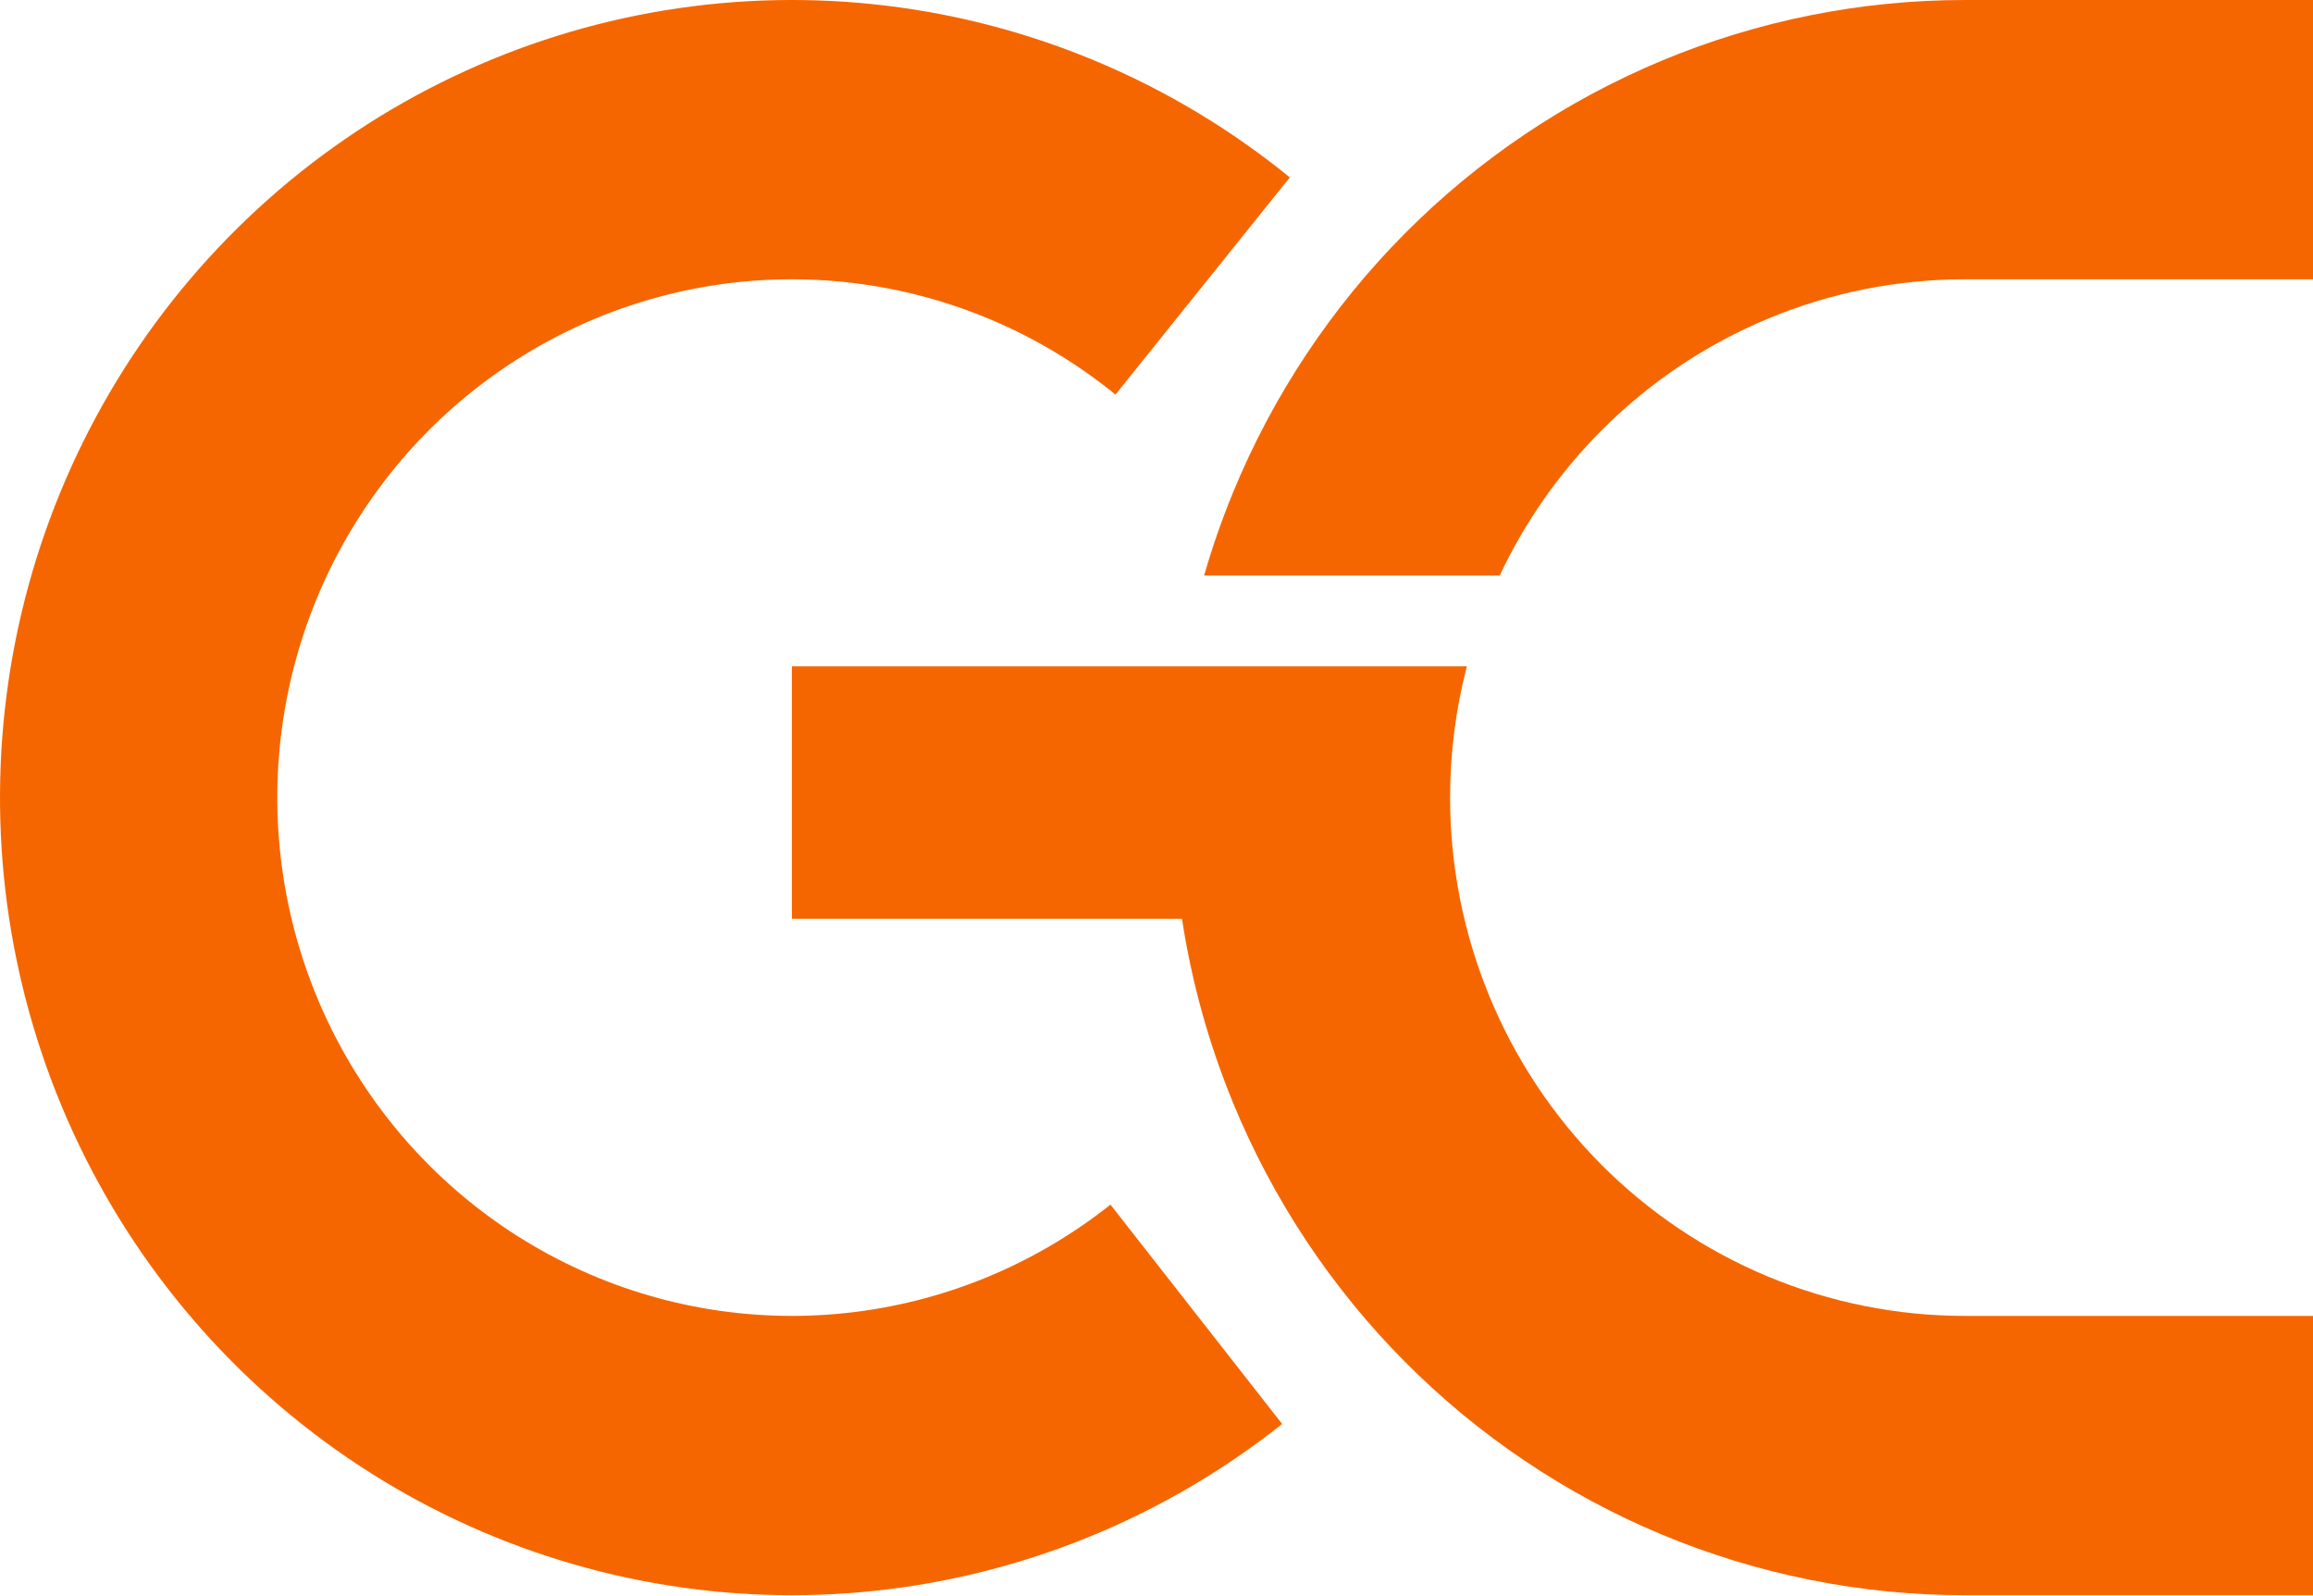
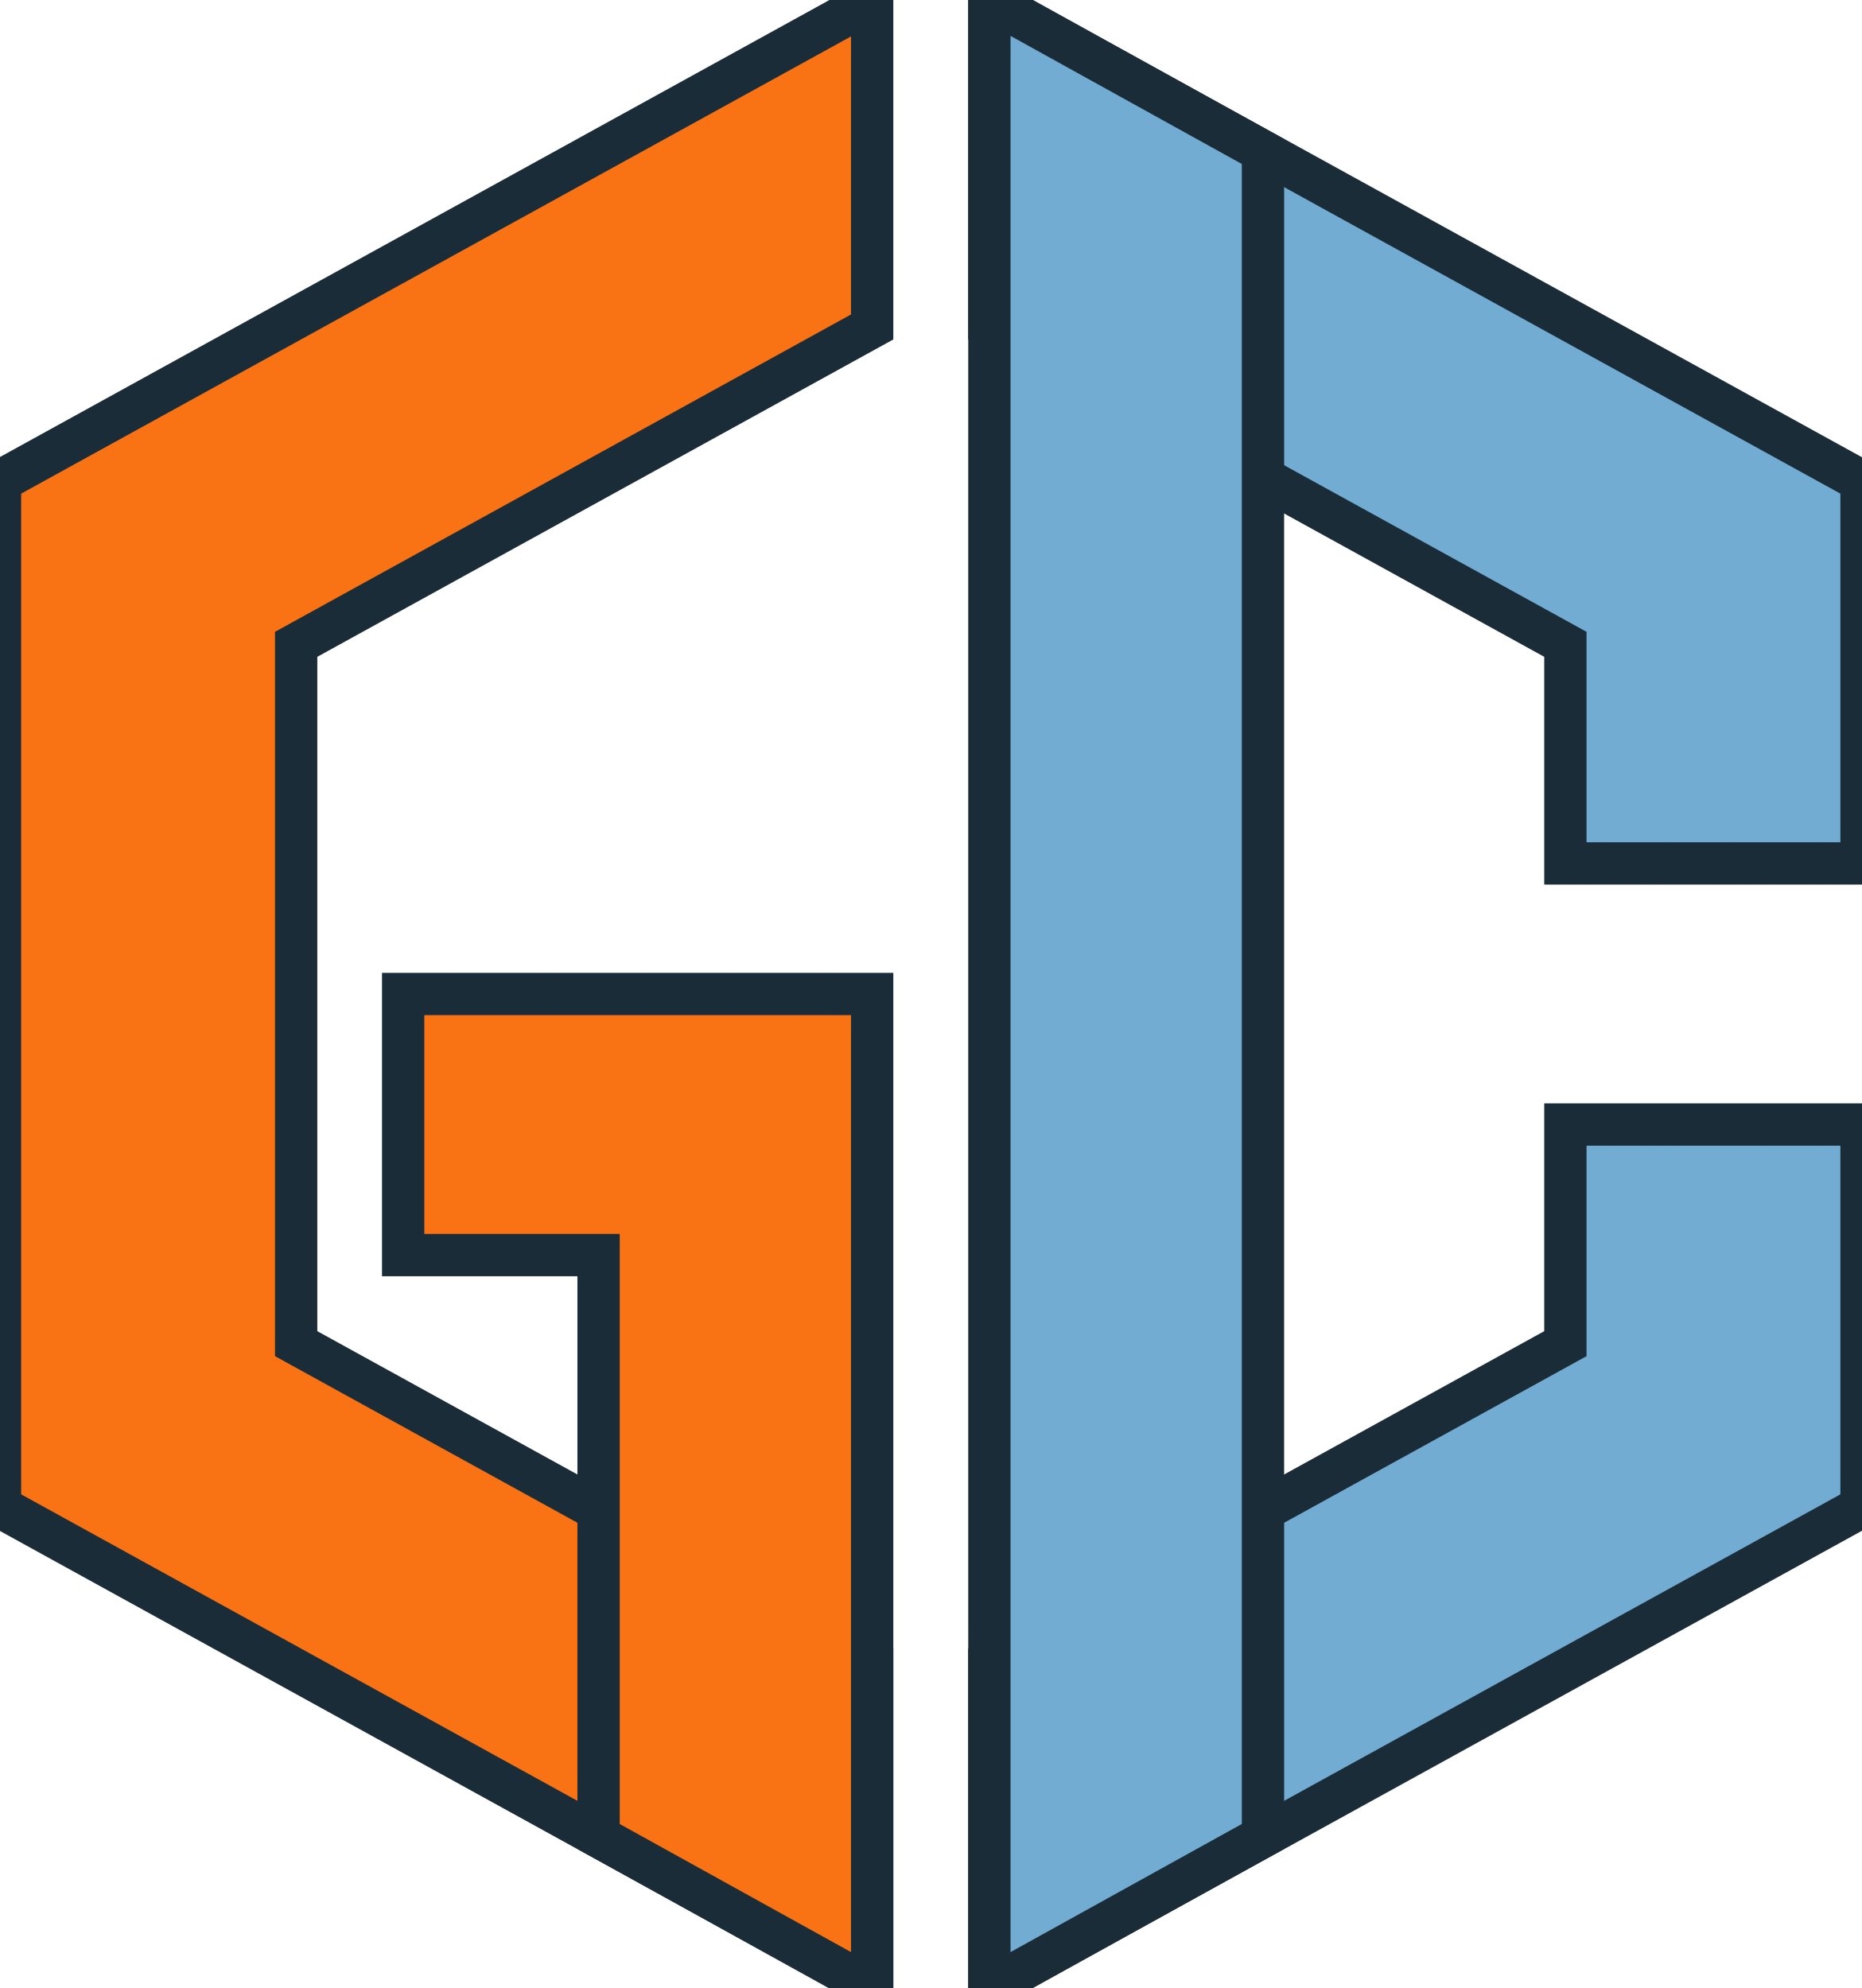
- <svg xmlns="http://www.w3.org/2000/svg" width="116" height="80" viewBox="0 0 116 80" fill="#F56600">
-   <g>
-     <path d="M64.686 8.897C58.872 4.162 51.848 1.175 44.423 0.282C36.998 -0.611 29.474 0.626 22.716 3.849C15.958 7.073 10.241 12.152 6.222 18.504C2.204 24.855 0.047 32.22 0.001 39.752C-0.046 47.283 2.02 54.675 5.96 61.076C9.9 67.477 15.554 72.628 22.272 75.936C28.99 79.243 36.498 80.574 43.934 79.773C51.369 78.973 58.429 76.075 64.301 71.412L55.691 60.413C51.876 63.443 47.288 65.326 42.456 65.846C37.624 66.366 32.745 65.502 28.38 63.352C24.014 61.203 20.34 57.855 17.78 53.696C15.219 49.536 13.877 44.733 13.907 39.839C13.937 34.945 15.339 30.159 17.95 26.031C20.561 21.904 24.277 18.603 28.668 16.508C33.06 14.413 37.949 13.61 42.774 14.19C47.599 14.771 52.163 16.711 55.942 19.789L64.686 8.897Z" />
-     <path d="M83.333 3.045C88.151 1.035 93.316 1.99822e-05 98.531 1.99822e-05H116V14.007H98.531C95.142 14.007 91.786 14.679 88.655 15.985C85.524 17.292 82.679 19.206 80.282 21.62C78.192 23.726 76.478 26.176 75.213 28.861H60.388C60.795 27.448 61.279 26.057 61.84 24.693C63.836 19.84 66.761 15.43 70.449 11.716C74.137 8.001 78.515 5.055 83.333 3.045Z" />
-     <path d="M59.278 46.076C59.76 49.238 60.619 52.338 61.84 55.307C63.836 60.16 66.761 64.57 70.449 68.284C74.137 71.999 78.515 74.945 83.333 76.955C88.151 78.965 93.316 80 98.531 80H116V65.993H98.531C95.142 65.993 91.786 65.321 88.655 64.015C85.524 62.708 82.679 60.794 80.282 58.38C77.886 55.966 75.985 53.101 74.688 49.947C73.391 46.794 72.724 43.413 72.724 40C72.724 37.774 73.007 35.562 73.565 33.418H39.714V46.076H59.278Z" />
-   </g>
+ <svg xmlns="http://www.w3.org/2000/svg" width="88" height="94" viewBox="0 0 88 94" fill="none">
+   <path d="M41.229 15.46L14 30.466V63.533L41.229 78.539V93.97L0 71.249V22.75L41.229 0.029V15.46Z" />
+   <path d="M41.229 46.999V94L28.296 86.835V59.345H19.058V46.999H41.229Z" />
+   <path d="M88 71.249L46.771 93.97V78.539L74 63.533V53.172H88V71.249Z" class="s" />
+   <path d="M88 22.75V40.827H74V30.466L46.771 15.46V0.029L88 22.75Z" class="s" />
+   <path d="M59.704 7.165V86.834L46.771 93.999V0L59.704 7.165Z" class="s" />
+   <style>
+     path {
+       fill: #F97315;
+       stroke: #1a2c38;
+       stroke-width: 2
+     }
+     @media (prefers-color-scheme: dark) {
+       path { fill: #F97315; }
+     }
+     .s {
+       fill: #72ACD3FF !important;
+     }
+   </style>
</svg>
